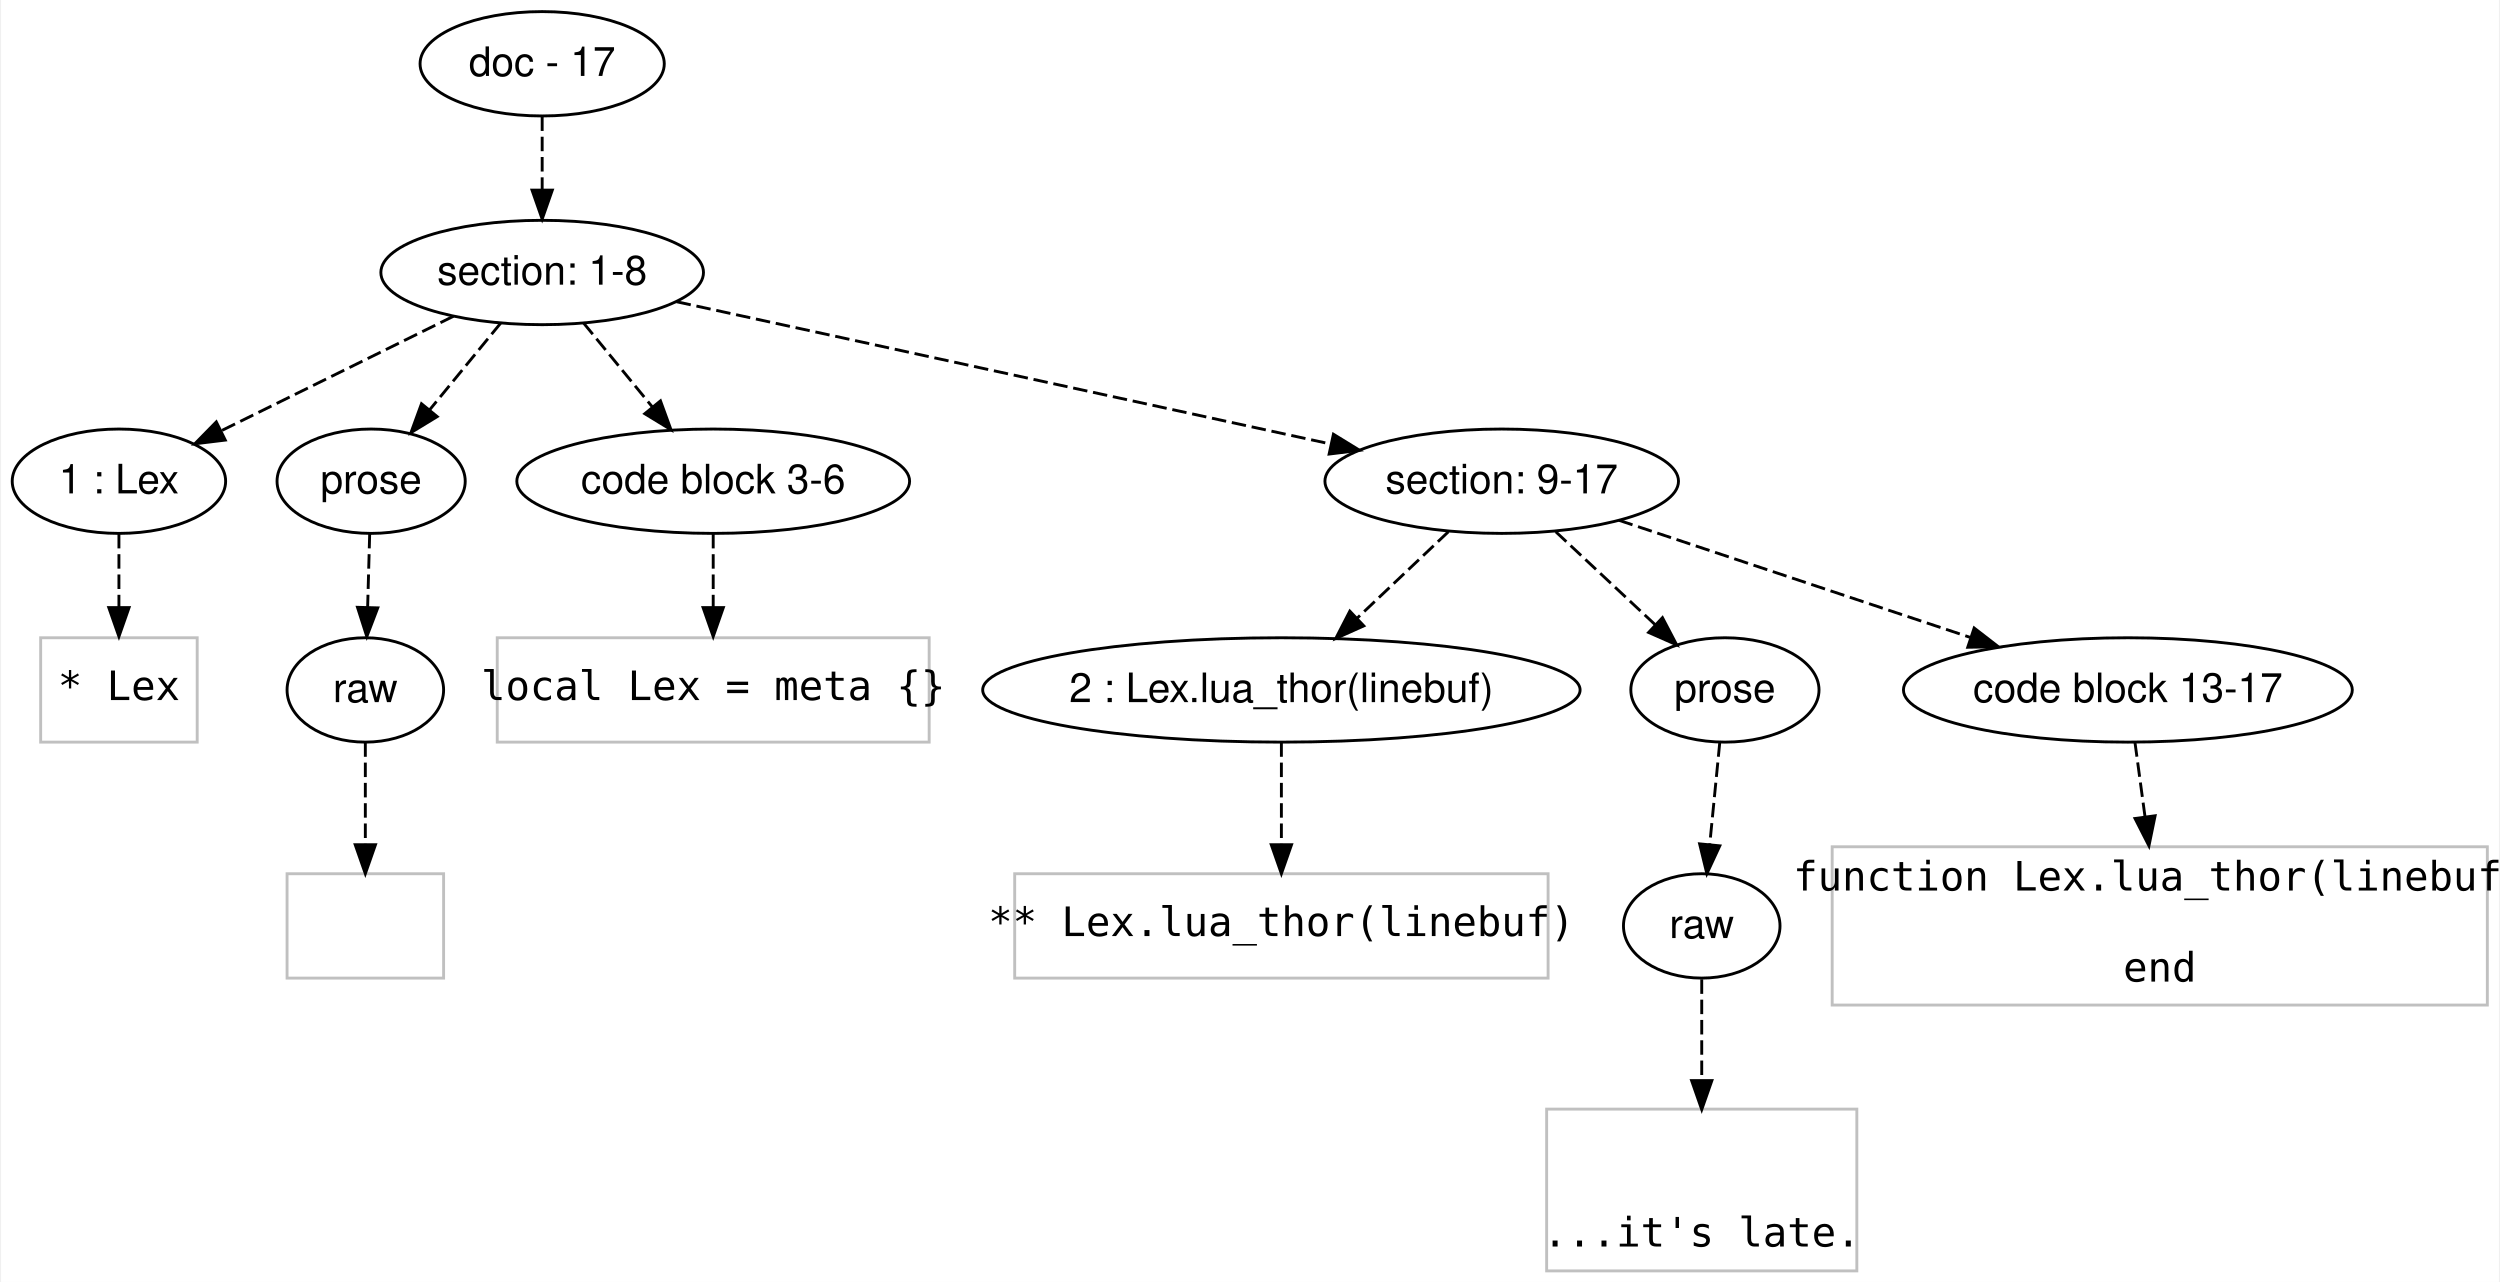
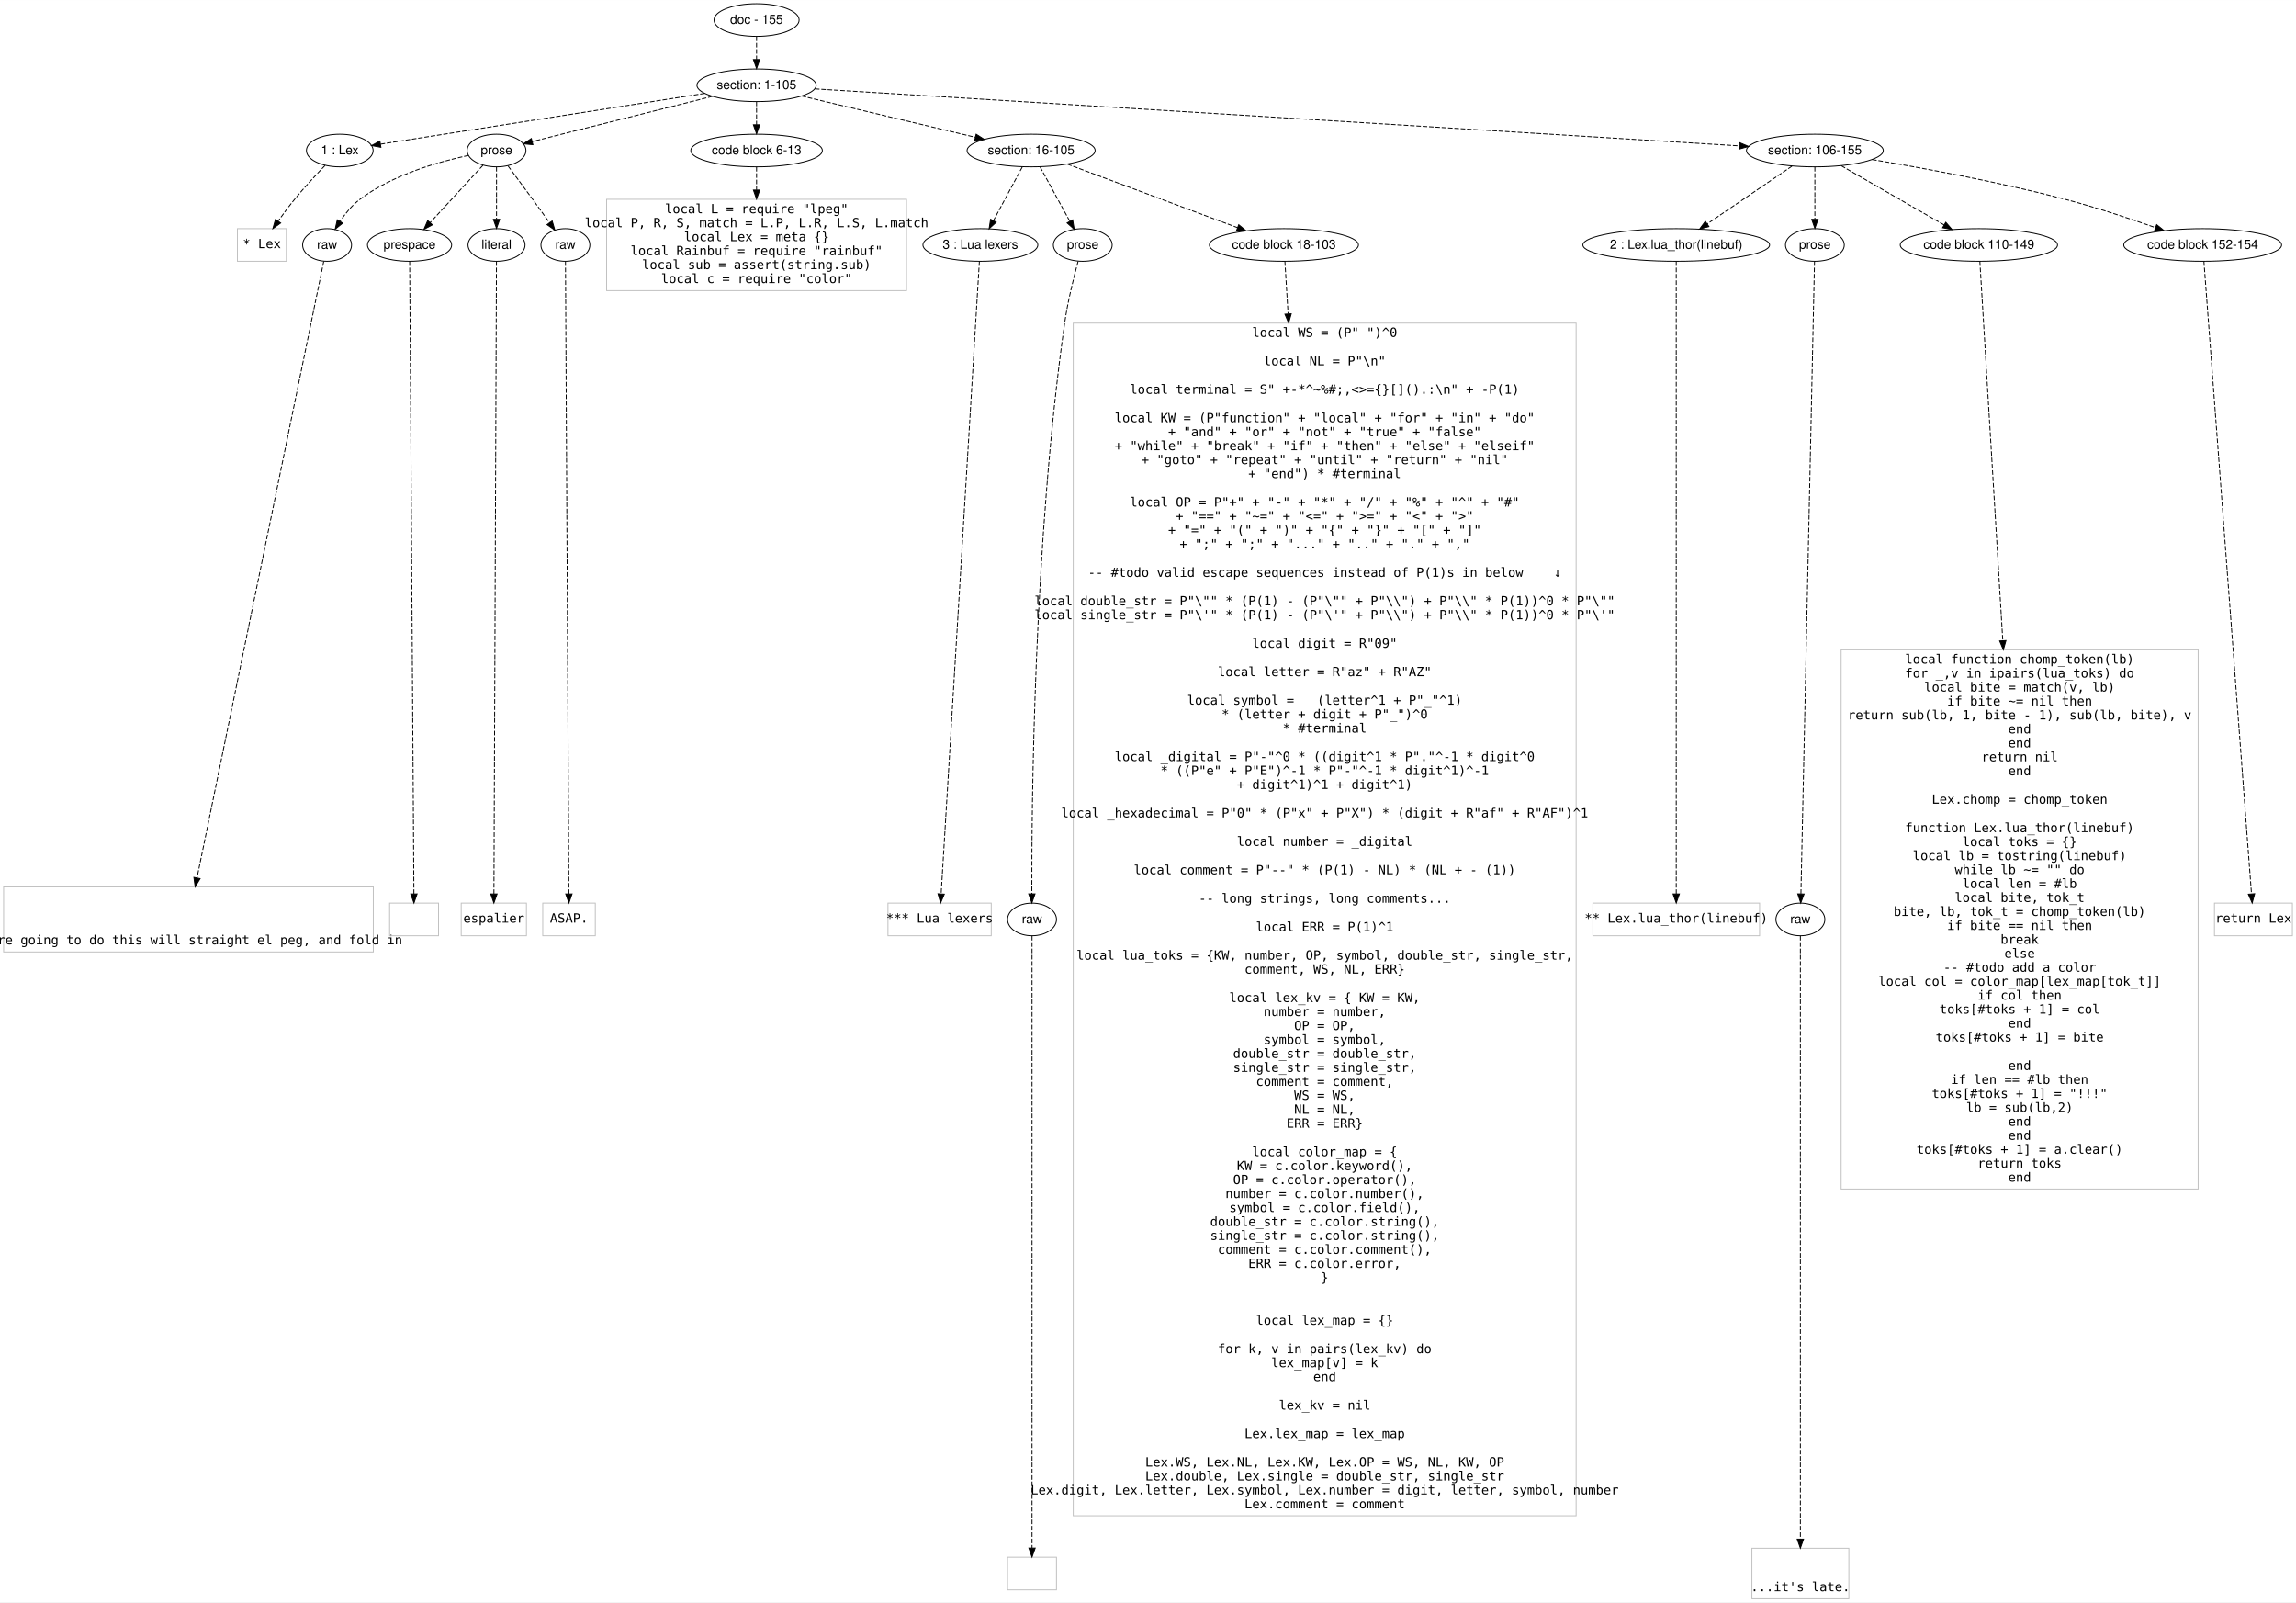
- <svg xmlns="http://www.w3.org/2000/svg" width="862pt" height="442pt" viewBox="0.00 0.00 861.65 442.20">
-   <g id="graph0" class="graph" transform="scale(1 1) rotate(0) translate(4 438.2001)">
-     <polygon fill="#ffffff" stroke="transparent" points="-4,4 -4,-438.2 857.654,-438.2 857.654,4 -4,4" />
+ <svg xmlns="http://www.w3.org/2000/svg" width="2534pt" height="1768pt" viewBox="0.00 0.00 2534.00 1767.80">
+   <g id="graph0" class="graph" transform="scale(1 1) rotate(0) translate(4 1763.802)">
+     <polygon fill="#ffffff" stroke="transparent" points="-4,4 -4,-1763.802 2530,-1763.802 2530,4 -4,4" />
    <g id="node1" class="node">
-       <ellipse fill="none" stroke="#000000" cx="182.655" cy="-416.2" rx="42.122" ry="18" />
-       <text text-anchor="middle" x="182.655" y="-412" font-family="Helvetica,sans-Serif" font-size="14.00" fill="#000000">doc - 17</text>
+       <ellipse fill="none" stroke="#000000" cx="831" cy="-1741.802" rx="46.958" ry="18" />
+       <text text-anchor="middle" x="831" y="-1737.602" font-family="Helvetica,sans-Serif" font-size="14.00" fill="#000000">doc - 155</text>
    </g>
    <g id="node2" class="node">
-       <ellipse fill="none" stroke="#000000" cx="182.655" cy="-344.2" rx="55.646" ry="18" />
-       <text text-anchor="middle" x="182.655" y="-340" font-family="Helvetica,sans-Serif" font-size="14.00" fill="#000000">section: 1-8</text>
+       <ellipse fill="none" stroke="#000000" cx="831" cy="-1669.802" rx="65.819" ry="18" />
+       <text text-anchor="middle" x="831" y="-1665.602" font-family="Helvetica,sans-Serif" font-size="14.00" fill="#000000">section: 1-105</text>
    </g>
    <g id="edge1" class="edge">
-       <path fill="none" stroke="#000000" stroke-dasharray="5,2" d="M182.655,-398.031C182.655,-390.331 182.655,-381.174 182.655,-372.617" />
-       <polygon fill="#000000" stroke="#000000" points="186.155,-372.613 182.655,-362.613 179.155,-372.613 186.155,-372.613" />
+       <path fill="none" stroke="#000000" stroke-dasharray="5,2" d="M831,-1723.633C831,-1715.933 831,-1706.776 831,-1698.219" />
+       <polygon fill="#000000" stroke="#000000" points="834.5,-1698.215 831,-1688.215 827.5,-1698.215 834.5,-1698.215" />
    </g>
    <g id="node3" class="node">
-       <ellipse fill="none" stroke="#000000" cx="36.654" cy="-272.2" rx="36.81" ry="18" />
-       <text text-anchor="middle" x="36.654" y="-268" font-family="Helvetica,sans-Serif" font-size="14.00" fill="#000000">1 : Lex</text>
+       <ellipse fill="none" stroke="#000000" cx="371" cy="-1597.802" rx="36.81" ry="18" />
+       <text text-anchor="middle" x="371" y="-1593.602" font-family="Helvetica,sans-Serif" font-size="14.00" fill="#000000">1 : Lex</text>
    </g>
    <g id="edge2" class="edge">
-       <path fill="none" stroke="#000000" stroke-dasharray="5,2" d="M152.048,-329.106C128.722,-317.603 96.557,-301.741 72.111,-289.685" />
-       <polygon fill="#000000" stroke="#000000" points="73.339,-286.389 62.822,-285.105 70.243,-292.667 73.339,-286.389" />
+       <path fill="none" stroke="#000000" stroke-dasharray="5,2" d="M773.671,-1660.829C680.96,-1646.318 500.04,-1618 415.956,-1604.839" />
+       <polygon fill="#000000" stroke="#000000" points="416.375,-1601.362 405.954,-1603.273 415.292,-1608.277 416.375,-1601.362" />
    </g>
    <g id="node4" class="node">
-       <ellipse fill="none" stroke="#000000" cx="123.654" cy="-272.2" rx="32.459" ry="18" />
-       <text text-anchor="middle" x="123.654" y="-268" font-family="Helvetica,sans-Serif" font-size="14.00" fill="#000000">prose</text>
+       <ellipse fill="none" stroke="#000000" cx="544" cy="-1597.802" rx="32.459" ry="18" />
+       <text text-anchor="middle" x="544" y="-1593.602" font-family="Helvetica,sans-Serif" font-size="14.00" fill="#000000">prose</text>
    </g>
    <g id="edge3" class="edge">
-       <path fill="none" stroke="#000000" stroke-dasharray="5,2" d="M168.372,-326.771C161.019,-317.797 151.928,-306.703 143.867,-296.866" />
-       <polygon fill="#000000" stroke="#000000" points="146.444,-294.489 137.399,-288.973 141.03,-298.926 146.444,-294.489" />
+       <path fill="none" stroke="#000000" stroke-dasharray="5,2" d="M782.314,-1657.588C726.24,-1643.521 635.204,-1620.683 583.389,-1607.684" />
+       <polygon fill="#000000" stroke="#000000" points="584.121,-1604.259 573.57,-1605.22 582.418,-1611.049 584.121,-1604.259" />
    </g>
    <g id="node5" class="node">
-       <ellipse fill="none" stroke="#000000" cx="241.655" cy="-272.2" rx="67.748" ry="18" />
-       <text text-anchor="middle" x="241.655" y="-268" font-family="Helvetica,sans-Serif" font-size="14.00" fill="#000000">code block 3-6</text>
+       <ellipse fill="none" stroke="#000000" cx="831" cy="-1597.802" rx="72.584" ry="18" />
+       <text text-anchor="middle" x="831" y="-1593.602" font-family="Helvetica,sans-Serif" font-size="14.00" fill="#000000">code block 6-13</text>
    </g>
    <g id="edge4" class="edge">
-       <path fill="none" stroke="#000000" stroke-dasharray="5,2" d="M196.937,-326.771C204.077,-318.057 212.856,-307.344 220.739,-297.724" />
-       <polygon fill="#000000" stroke="#000000" points="223.463,-299.922 227.094,-289.969 218.048,-295.485 223.463,-299.922" />
+       <path fill="none" stroke="#000000" stroke-dasharray="5,2" d="M831,-1651.633C831,-1643.933 831,-1634.776 831,-1626.219" />
+       <polygon fill="#000000" stroke="#000000" points="834.5,-1626.215 831,-1616.215 827.5,-1626.215 834.5,-1626.215" />
    </g>
    <g id="node6" class="node">
-       <ellipse fill="none" stroke="#000000" cx="513.654" cy="-272.2" rx="60.983" ry="18" />
-       <text text-anchor="middle" x="513.654" y="-268" font-family="Helvetica,sans-Serif" font-size="14.00" fill="#000000">section: 9-17</text>
+       <ellipse fill="none" stroke="#000000" cx="1134" cy="-1597.802" rx="70.655" ry="18" />
+       <text text-anchor="middle" x="1134" y="-1593.602" font-family="Helvetica,sans-Serif" font-size="14.00" fill="#000000">section: 16-105</text>
    </g>
    <g id="edge5" class="edge">
-       <path fill="none" stroke="#000000" stroke-dasharray="5,2" d="M229.027,-334.113C288.053,-321.274 390.086,-299.079 454.611,-285.043" />
-       <polygon fill="#000000" stroke="#000000" points="455.605,-288.409 464.632,-282.863 454.117,-281.569 455.605,-288.409" />
+       <path fill="none" stroke="#000000" stroke-dasharray="5,2" d="M880.695,-1657.993C933.119,-1645.536 1015.814,-1625.886 1072.358,-1612.45" />
+       <polygon fill="#000000" stroke="#000000" points="1073.328,-1615.817 1082.248,-1610.1 1071.71,-1609.006 1073.328,-1615.817" />
    </g>
    <g id="node7" class="node">
-       <polygon fill="none" stroke="#c0c0c0" points="63.654,-218.2 9.655,-218.2 9.655,-182.2 63.654,-182.2 63.654,-218.2" />
-       <text text-anchor="middle" x="36.654" y="-196.7" font-family="Inconsolata" font-size="14.00" fill="#000000">* Lex</text>
+       <ellipse fill="none" stroke="#000000" cx="1999" cy="-1597.802" rx="75.492" ry="18" />
+       <text text-anchor="middle" x="1999" y="-1593.602" font-family="Helvetica,sans-Serif" font-size="14.00" fill="#000000">section: 106-155</text>
    </g>
    <g id="edge6" class="edge">
-       <path fill="none" stroke="#000000" stroke-dasharray="5,2" d="M36.654,-254.031C36.654,-246.331 36.654,-237.174 36.654,-228.617" />
-       <polygon fill="#000000" stroke="#000000" points="40.155,-228.613 36.654,-218.613 33.155,-228.613 40.155,-228.613" />
+       <path fill="none" stroke="#000000" stroke-dasharray="5,2" d="M895.461,-1665.829C1093.653,-1653.611 1693.996,-1616.604 1915.627,-1602.941" />
+       <polygon fill="#000000" stroke="#000000" points="1916.126,-1606.418 1925.891,-1602.309 1915.695,-1599.431 1916.126,-1606.418" />
    </g>
    <g id="node8" class="node">
-       <ellipse fill="none" stroke="#000000" cx="121.654" cy="-200.2" rx="27" ry="18" />
-       <text text-anchor="middle" x="121.654" y="-196" font-family="Helvetica,sans-Serif" font-size="14.00" fill="#000000">raw</text>
+       <polygon fill="none" stroke="#c0c0c0" points="312,-1511.602 258,-1511.602 258,-1475.602 312,-1475.602 312,-1511.602" />
+       <text text-anchor="middle" x="285" y="-1490.102" font-family="Inconsolata" font-size="14.00" fill="#000000">* Lex</text>
    </g>
    <g id="edge7" class="edge">
-       <path fill="none" stroke="#000000" stroke-dasharray="5,2" d="M123.15,-254.031C122.936,-246.331 122.682,-237.174 122.444,-228.617" />
-       <polygon fill="#000000" stroke="#000000" points="125.942,-228.512 122.166,-218.613 118.945,-228.707 125.942,-228.512" />
+       <path fill="none" stroke="#000000" stroke-dasharray="5,2" d="M354.678,-1581.264C344.624,-1570.816 331.664,-1556.868 321,-1543.802 314.89,-1536.317 308.622,-1527.882 303.064,-1520.094" />
+       <polygon fill="#000000" stroke="#000000" points="305.75,-1517.83 297.136,-1511.661 300.023,-1521.855 305.75,-1517.83" />
+     </g>
+     <g id="node9" class="node">
+       <ellipse fill="none" stroke="#000000" cx="357" cy="-1493.602" rx="27" ry="18" />
+       <text text-anchor="middle" x="357" y="-1489.402" font-family="Helvetica,sans-Serif" font-size="14.00" fill="#000000">raw</text>
+     </g>
+     <g id="edge8" class="edge">
+       <path fill="none" stroke="#000000" stroke-dasharray="5,2" d="M513.041,-1592.417C480.544,-1585.545 429.235,-1571.123 393,-1543.802 384.483,-1537.381 377.151,-1528.372 371.368,-1519.756" />
+       <polygon fill="#000000" stroke="#000000" points="374.188,-1517.665 365.917,-1511.044 368.254,-1521.378 374.188,-1517.665" />
    </g>
    <g id="node10" class="node">
-       <polygon fill="none" stroke="#c0c0c0" points="316.154,-218.2 167.155,-218.2 167.155,-182.2 316.154,-182.2 316.154,-218.2" />
-       <text text-anchor="middle" x="241.655" y="-196.7" font-family="Inconsolata" font-size="14.00" fill="#000000">local Lex = meta {}</text>
+       <ellipse fill="none" stroke="#000000" cx="448" cy="-1493.602" rx="46.474" ry="18" />
+       <text text-anchor="middle" x="448" y="-1489.402" font-family="Helvetica,sans-Serif" font-size="14.00" fill="#000000">prespace</text>
    </g>
    <g id="edge9" class="edge">
-       <path fill="none" stroke="#000000" stroke-dasharray="5,2" d="M241.655,-254.031C241.655,-246.331 241.655,-237.174 241.655,-228.617" />
-       <polygon fill="#000000" stroke="#000000" points="245.155,-228.613 241.655,-218.613 238.155,-228.613 245.155,-228.613" />
+       <path fill="none" stroke="#000000" stroke-dasharray="5,2" d="M529,-1581.521C513.358,-1564.542 488.653,-1537.727 470.637,-1518.172" />
+       <polygon fill="#000000" stroke="#000000" points="473.202,-1515.792 463.852,-1510.809 468.054,-1520.535 473.202,-1515.792" />
    </g>
    <g id="node11" class="node">
-       <ellipse fill="none" stroke="#000000" cx="437.654" cy="-200.2" rx="103.039" ry="18" />
-       <text text-anchor="middle" x="437.654" y="-196" font-family="Helvetica,sans-Serif" font-size="14.00" fill="#000000">2 : Lex.lua_thor(linebuf)</text>
+       <ellipse fill="none" stroke="#000000" cx="544" cy="-1493.602" rx="31.481" ry="18" />
+       <text text-anchor="middle" x="544" y="-1489.402" font-family="Helvetica,sans-Serif" font-size="14.00" fill="#000000">literal</text>
    </g>
    <g id="edge10" class="edge">
-       <path fill="none" stroke="#000000" stroke-dasharray="5,2" d="M495.257,-254.771C485.783,-245.796 474.071,-234.7 463.686,-224.862" />
-       <polygon fill="#000000" stroke="#000000" points="466.077,-222.306 456.411,-217.969 461.263,-227.387 466.077,-222.306" />
+       <path fill="none" stroke="#000000" stroke-dasharray="5,2" d="M544,-1579.652C544,-1563.762 544,-1540.409 544,-1522.04" />
+       <polygon fill="#000000" stroke="#000000" points="547.5,-1521.894 544,-1511.894 540.5,-1521.894 547.5,-1521.894" />
    </g>
    <g id="node12" class="node">
-       <ellipse fill="none" stroke="#000000" cx="590.654" cy="-200.2" rx="32.459" ry="18" />
-       <text text-anchor="middle" x="590.654" y="-196" font-family="Helvetica,sans-Serif" font-size="14.00" fill="#000000">prose</text>
+       <ellipse fill="none" stroke="#000000" cx="620" cy="-1493.602" rx="27" ry="18" />
+       <text text-anchor="middle" x="620" y="-1489.402" font-family="Helvetica,sans-Serif" font-size="14.00" fill="#000000">raw</text>
    </g>
    <g id="edge11" class="edge">
-       <path fill="none" stroke="#000000" stroke-dasharray="5,2" d="M532.294,-254.771C542.637,-245.1 555.613,-232.966 566.701,-222.598" />
-       <polygon fill="#000000" stroke="#000000" points="569.107,-225.14 574.021,-215.754 564.326,-220.027 569.107,-225.14" />
+       <path fill="none" stroke="#000000" stroke-dasharray="5,2" d="M556.678,-1580.827C564.578,-1570.215 574.929,-1556.247 584,-1543.802 590.031,-1535.528 596.57,-1526.444 602.4,-1518.304" />
+       <polygon fill="#000000" stroke="#000000" points="605.421,-1520.096 608.39,-1509.926 599.727,-1516.025 605.421,-1520.096" />
+     </g>
+     <g id="node17" class="node">
+       <polygon fill="none" stroke="#c0c0c0" points="996.5,-1544.003 665.5,-1544.003 665.5,-1443.201 996.5,-1443.201 996.5,-1544.003" />
+       <text text-anchor="middle" x="831" y="-1528.602" font-family="Inconsolata" font-size="14.00" fill="#000000">local L = require "lpeg"</text>
+       <text text-anchor="middle" x="831" y="-1513.202" font-family="Inconsolata" font-size="14.00" fill="#000000">local P, R, S, match = L.P, L.R, L.S, L.match</text>
+       <text text-anchor="middle" x="831" y="-1497.802" font-family="Inconsolata" font-size="14.00" fill="#000000">local Lex = meta {}</text>
+       <text text-anchor="middle" x="831" y="-1482.402" font-family="Inconsolata" font-size="14.00" fill="#000000">local Rainbuf = require "rainbuf"</text>
+       <text text-anchor="middle" x="831" y="-1467.002" font-family="Inconsolata" font-size="14.00" fill="#000000">local sub = assert(string.sub)</text>
+       <text text-anchor="middle" x="831" y="-1451.602" font-family="Inconsolata" font-size="14.00" fill="#000000">local c = require "color"</text>
+     </g>
+     <g id="edge16" class="edge">
+       <path fill="none" stroke="#000000" stroke-dasharray="5,2" d="M831,-1579.652C831,-1572.372 831,-1563.527 831,-1554.312" />
+       <polygon fill="#000000" stroke="#000000" points="834.5,-1554.224 831,-1544.224 827.5,-1554.224 834.5,-1554.224" />
+     </g>
+     <g id="node18" class="node">
+       <ellipse fill="none" stroke="#000000" cx="1078" cy="-1493.602" rx="63.396" ry="18" />
+       <text text-anchor="middle" x="1078" y="-1489.402" font-family="Helvetica,sans-Serif" font-size="14.00" fill="#000000">3 : Lua lexers</text>
+     </g>
+     <g id="edge17" class="edge">
+       <path fill="none" stroke="#000000" stroke-dasharray="5,2" d="M1124.245,-1579.652C1115.453,-1563.291 1102.408,-1539.018 1092.412,-1520.42" />
+       <polygon fill="#000000" stroke="#000000" points="1095.46,-1518.696 1087.643,-1511.544 1089.294,-1522.01 1095.46,-1518.696" />
+     </g>
+     <g id="node19" class="node">
+       <ellipse fill="none" stroke="#000000" cx="1191" cy="-1493.602" rx="32.459" ry="18" />
+       <text text-anchor="middle" x="1191" y="-1489.402" font-family="Helvetica,sans-Serif" font-size="14.00" fill="#000000">prose</text>
+     </g>
+     <g id="edge18" class="edge">
+       <path fill="none" stroke="#000000" stroke-dasharray="5,2" d="M1143.929,-1579.652C1152.988,-1563.091 1166.481,-1538.425 1176.701,-1519.742" />
+       <polygon fill="#000000" stroke="#000000" points="1179.835,-1521.305 1181.564,-1510.852 1173.694,-1517.946 1179.835,-1521.305" />
+     </g>
+     <g id="node20" class="node">
+       <ellipse fill="none" stroke="#000000" cx="1413" cy="-1493.602" rx="82.258" ry="18" />
+       <text text-anchor="middle" x="1413" y="-1489.402" font-family="Helvetica,sans-Serif" font-size="14.00" fill="#000000">code block 18-103</text>
+     </g>
+     <g id="edge19" class="edge">
+       <path fill="none" stroke="#000000" stroke-dasharray="5,2" d="M1173.974,-1582.873C1223.439,-1564.399 1307.741,-1532.914 1361.869,-1512.698" />
+       <polygon fill="#000000" stroke="#000000" points="1363.135,-1515.962 1371.278,-1509.184 1360.686,-1509.404 1363.135,-1515.962" />
+     </g>
+     <g id="node25" class="node">
+       <ellipse fill="none" stroke="#000000" cx="1846" cy="-1493.602" rx="103.039" ry="18" />
+       <text text-anchor="middle" x="1846" y="-1489.402" font-family="Helvetica,sans-Serif" font-size="14.00" fill="#000000">2 : Lex.lua_thor(linebuf)</text>
+     </g>
+     <g id="edge24" class="edge">
+       <path fill="none" stroke="#000000" stroke-dasharray="5,2" d="M1973.735,-1580.596C1948.198,-1563.204 1908.564,-1536.211 1880.22,-1516.907" />
+       <polygon fill="#000000" stroke="#000000" points="1882.049,-1513.919 1871.814,-1511.182 1878.109,-1519.704 1882.049,-1513.919" />
+     </g>
+     <g id="node26" class="node">
+       <ellipse fill="none" stroke="#000000" cx="1999" cy="-1493.602" rx="32.459" ry="18" />
+       <text text-anchor="middle" x="1999" y="-1489.402" font-family="Helvetica,sans-Serif" font-size="14.00" fill="#000000">prose</text>
+     </g>
+     <g id="edge25" class="edge">
+       <path fill="none" stroke="#000000" stroke-dasharray="5,2" d="M1999,-1579.652C1999,-1563.762 1999,-1540.409 1999,-1522.04" />
+       <polygon fill="#000000" stroke="#000000" points="2002.5,-1521.894 1999,-1511.894 1995.5,-1521.894 2002.5,-1521.894" />
+     </g>
+     <g id="node27" class="node">
+       <ellipse fill="none" stroke="#000000" cx="2180" cy="-1493.602" rx="86.79" ry="18" />
+       <text text-anchor="middle" x="2180" y="-1489.402" font-family="Helvetica,sans-Serif" font-size="14.00" fill="#000000">code block 110-149</text>
+     </g>
+     <g id="edge26" class="edge">
+       <path fill="none" stroke="#000000" stroke-dasharray="5,2" d="M2028.081,-1581.061C2058.903,-1563.316 2107.722,-1535.212 2141.669,-1515.669" />
+       <polygon fill="#000000" stroke="#000000" points="2143.47,-1518.671 2150.39,-1510.648 2139.977,-1512.604 2143.47,-1518.671" />
+     </g>
+     <g id="node28" class="node">
+       <ellipse fill="none" stroke="#000000" cx="2427" cy="-1493.602" rx="87.095" ry="18" />
+       <text text-anchor="middle" x="2427" y="-1489.402" font-family="Helvetica,sans-Serif" font-size="14.00" fill="#000000">code block 152-154</text>
+     </g>
+     <g id="edge27" class="edge">
+       <path fill="none" stroke="#000000" stroke-dasharray="5,2" d="M2062.228,-1587.856C2118.713,-1578.408 2203.494,-1562.838 2276,-1543.802 2309.369,-1535.041 2346.116,-1522.882 2375.003,-1512.724" />
+       <polygon fill="#000000" stroke="#000000" points="2376.227,-1516.004 2384.483,-1509.364 2373.888,-1509.406 2376.227,-1516.004" />
    </g>
    <g id="node13" class="node">
-       <ellipse fill="none" stroke="#000000" cx="729.654" cy="-200.2" rx="77.421" ry="18" />
-       <text text-anchor="middle" x="729.654" y="-196" font-family="Helvetica,sans-Serif" font-size="14.00" fill="#000000">code block 13-17</text>
+       <polygon fill="none" stroke="#c0c0c0" points="408,-785.302 0,-785.302 0,-713.5 408,-713.5 408,-785.302" />
+       <text text-anchor="middle" x="204" y="-721.901" font-family="Inconsolata" font-size="14.00" fill="#000000">We're going to do this will straight el peg, and fold in</text>
    </g>
    <g id="edge12" class="edge">
-       <path fill="none" stroke="#000000" stroke-dasharray="5,2" d="M554.029,-258.742C588.216,-247.346 637.531,-230.908 675.206,-218.35" />
-       <polygon fill="#000000" stroke="#000000" points="676.628,-221.565 685.008,-215.082 674.414,-214.924 676.628,-221.565" />
-     </g>
-     <g id="node9" class="node">
-       <polygon fill="none" stroke="#c0c0c0" points="148.655,-136.8 94.654,-136.8 94.654,-100.8 148.655,-100.8 148.655,-136.8" />
-     </g>
-     <g id="edge8" class="edge">
-       <path fill="none" stroke="#000000" stroke-dasharray="5,2" d="M121.654,-182.135C121.654,-171.807 121.654,-158.628 121.654,-146.969" />
-       <polygon fill="#000000" stroke="#000000" points="125.155,-146.815 121.654,-136.815 118.155,-146.815 125.155,-146.815" />
+       <path fill="none" stroke="#000000" stroke-dasharray="5,2" d="M353.294,-1475.575C333.818,-1380.845 243.088,-939.529 213.417,-795.207" />
+       <polygon fill="#000000" stroke="#000000" points="216.83,-794.428 211.388,-785.337 209.974,-795.837 216.83,-794.428" />
    </g>
    <g id="node14" class="node">
-       <polygon fill="none" stroke="#c0c0c0" points="529.654,-136.8 345.654,-136.8 345.654,-100.8 529.654,-100.8 529.654,-136.8" />
-       <text text-anchor="middle" x="437.654" y="-115.3" font-family="Inconsolata" font-size="14.00" fill="#000000">** Lex.lua_thor(linebuf)</text>
+       <polygon fill="none" stroke="#c0c0c0" points="480,-767.401 426,-767.401 426,-731.401 480,-731.401 480,-767.401" />
+       <text text-anchor="middle" x="453" y="-745.901" font-family="Inconsolata" font-size="14.00" fill="#000000"> </text>
    </g>
    <g id="edge13" class="edge">
-       <path fill="none" stroke="#000000" stroke-dasharray="5,2" d="M437.654,-182.135C437.654,-171.807 437.654,-158.628 437.654,-146.969" />
-       <polygon fill="#000000" stroke="#000000" points="441.155,-146.815 437.654,-136.815 434.155,-146.815 441.155,-146.815" />
+       <path fill="none" stroke="#000000" stroke-dasharray="5,2" d="M448.121,-1475.575C448.786,-1376.565 451.995,-898.946 452.811,-777.524" />
+       <polygon fill="#000000" stroke="#000000" points="456.311,-777.547 452.878,-767.523 449.311,-777.5 456.311,-777.547" />
    </g>
    <g id="node15" class="node">
-       <ellipse fill="none" stroke="#000000" cx="582.654" cy="-118.8" rx="27" ry="18" />
-       <text text-anchor="middle" x="582.654" y="-114.6" font-family="Helvetica,sans-Serif" font-size="14.00" fill="#000000">raw</text>
+       <polygon fill="none" stroke="#c0c0c0" points="577,-767.401 505,-767.401 505,-731.401 577,-731.401 577,-767.401" />
+       <text text-anchor="middle" x="541" y="-745.901" font-family="Inconsolata" font-size="14.00" fill="#000000">espalier</text>
    </g>
    <g id="edge14" class="edge">
-       <path fill="none" stroke="#000000" stroke-dasharray="5,2" d="M588.879,-182.135C587.864,-171.807 586.569,-158.628 585.423,-146.969" />
-       <polygon fill="#000000" stroke="#000000" points="588.886,-146.425 584.425,-136.815 581.92,-147.109 588.886,-146.425" />
-     </g>
-     <g id="node17" class="node">
-       <polygon fill="none" stroke="#c0c0c0" points="853.654,-146.101 627.654,-146.101 627.654,-91.5 853.654,-91.5 853.654,-146.101" />
-       <text text-anchor="middle" x="740.654" y="-131" font-family="Inconsolata" font-size="14.00" fill="#000000">function Lex.lua_thor(linebuf)</text>
-       <text text-anchor="middle" x="740.654" y="-99.6" font-family="Inconsolata" font-size="14.00" fill="#000000">end</text>
-     </g>
-     <g id="edge16" class="edge">
-       <path fill="none" stroke="#000000" stroke-dasharray="5,2" d="M732.096,-182.135C733.126,-174.512 734.366,-165.336 735.578,-156.364" />
-       <polygon fill="#000000" stroke="#000000" points="739.052,-156.794 736.923,-146.415 732.115,-155.856 739.052,-156.794" />
+       <path fill="none" stroke="#000000" stroke-dasharray="5,2" d="M543.927,-1475.575C543.528,-1376.565 541.603,-898.946 541.113,-777.524" />
+       <polygon fill="#000000" stroke="#000000" points="544.613,-777.509 541.073,-767.523 537.614,-777.538 544.613,-777.509" />
    </g>
    <g id="node16" class="node">
-       <polygon fill="none" stroke="#c0c0c0" points="636.154,-55.602 529.154,-55.602 529.154,.202 636.154,.202 636.154,-55.602" />
-       <text text-anchor="middle" x="582.654" y="-8.2" font-family="Inconsolata" font-size="14.00" fill="#000000">...it's late.</text>
+       <polygon fill="none" stroke="#c0c0c0" points="653,-767.401 595,-767.401 595,-731.401 653,-731.401 653,-767.401" />
+       <text text-anchor="middle" x="624" y="-745.901" font-family="Inconsolata" font-size="14.00" fill="#000000"> ASAP.</text>
    </g>
    <g id="edge15" class="edge">
-       <path fill="none" stroke="#000000" stroke-dasharray="5,2" d="M582.654,-100.365C582.654,-90.392 582.654,-77.693 582.654,-65.71" />
-       <polygon fill="#000000" stroke="#000000" points="586.155,-65.451 582.654,-55.45 579.155,-65.451 586.155,-65.451" />
+       <path fill="none" stroke="#000000" stroke-dasharray="5,2" d="M620.097,-1475.575C620.629,-1376.565 623.196,-898.946 623.849,-777.524" />
+       <polygon fill="#000000" stroke="#000000" points="627.349,-777.542 623.903,-767.523 620.349,-777.504 627.349,-777.542" />
+     </g>
+     <g id="node21" class="node">
+       <polygon fill="none" stroke="#c0c0c0" points="1090,-767.401 976,-767.401 976,-731.401 1090,-731.401 1090,-767.401" />
+       <text text-anchor="middle" x="1033" y="-745.901" font-family="Inconsolata" font-size="14.00" fill="#000000">*** Lua lexers</text>
+     </g>
+     <g id="edge20" class="edge">
+       <path fill="none" stroke="#000000" stroke-dasharray="5,2" d="M1076.91,-1475.575C1070.923,-1376.565 1042.043,-898.946 1034.7,-777.524" />
+       <polygon fill="#000000" stroke="#000000" points="1038.193,-777.294 1034.096,-767.523 1031.206,-777.716 1038.193,-777.294" />
+     </g>
+     <g id="node22" class="node">
+       <ellipse fill="none" stroke="#000000" cx="1135" cy="-749.401" rx="27" ry="18" />
+       <text text-anchor="middle" x="1135" y="-745.201" font-family="Helvetica,sans-Serif" font-size="14.00" fill="#000000">raw</text>
+     </g>
+     <g id="edge21" class="edge">
+       <path fill="none" stroke="#000000" stroke-dasharray="5,2" d="M1185.864,-1475.612C1181.15,-1458.292 1174.397,-1431.281 1171,-1407.402 1136.585,-1165.5 1134.536,-869.26 1134.803,-777.702" />
+       <polygon fill="#000000" stroke="#000000" points="1138.303,-777.583 1134.845,-767.569 1131.303,-777.554 1138.303,-777.583" />
+     </g>
+     <g id="node24" class="node">
+       <polygon fill="none" stroke="#c0c0c0" points="1735.5,-1407.403 1180.5,-1407.403 1180.5,-91.399 1735.5,-91.399 1735.5,-1407.403" />
+       <text text-anchor="middle" x="1458" y="-1392.202" font-family="Inconsolata" font-size="14.00" fill="#000000">local WS = (P" ")^0</text>
+       <text text-anchor="middle" x="1458" y="-1360.802" font-family="Inconsolata" font-size="14.00" fill="#000000">local NL = P"\n"</text>
+       <text text-anchor="middle" x="1458" y="-1329.402" font-family="Inconsolata" font-size="14.00" fill="#000000">local terminal = S" +-*^~%#;,&lt;&gt;={}[]().:\n" + -P(1)</text>
+       <text text-anchor="middle" x="1458" y="-1298.002" font-family="Inconsolata" font-size="14.00" fill="#000000">local KW = (P"function" + "local" + "for" + "in" + "do"</text>
+       <text text-anchor="middle" x="1458" y="-1282.602" font-family="Inconsolata" font-size="14.00" fill="#000000">           + "and" + "or" + "not" + "true" + "false"</text>
+       <text text-anchor="middle" x="1458" y="-1267.202" font-family="Inconsolata" font-size="14.00" fill="#000000">           + "while" + "break" + "if" + "then" + "else" + "elseif"</text>
+       <text text-anchor="middle" x="1458" y="-1251.802" font-family="Inconsolata" font-size="14.00" fill="#000000">           + "goto" + "repeat" + "until" + "return" + "nil"</text>
+       <text text-anchor="middle" x="1458" y="-1236.402" font-family="Inconsolata" font-size="14.00" fill="#000000">           + "end") * #terminal</text>
+       <text text-anchor="middle" x="1458" y="-1205.002" font-family="Inconsolata" font-size="14.00" fill="#000000">local OP = P"+" + "-" + "*" + "/" + "%" + "^" + "#"</text>
+       <text text-anchor="middle" x="1458" y="-1189.602" font-family="Inconsolata" font-size="14.00" fill="#000000">           + "==" + "~=" + "&lt;=" + "&gt;=" + "&lt;" + "&gt;"</text>
+       <text text-anchor="middle" x="1458" y="-1174.202" font-family="Inconsolata" font-size="14.00" fill="#000000">           + "=" + "(" + ")" + "{" + "}" + "[" + "]"</text>
+       <text text-anchor="middle" x="1458" y="-1158.802" font-family="Inconsolata" font-size="14.00" fill="#000000">           + ";" + ";" + "..." + ".." + "." + ","</text>
+       <text text-anchor="middle" x="1458" y="-1127.401" font-family="Inconsolata" font-size="14.00" fill="#000000">-- #todo valid escape sequences instead of P(1)s in below    ↓</text>
+       <text text-anchor="middle" x="1458" y="-1096.002" font-family="Inconsolata" font-size="14.00" fill="#000000">local double_str = P"\"" * (P(1) - (P"\"" + P"\\") + P"\\" * P(1))^0 * P"\""</text>
+       <text text-anchor="middle" x="1458" y="-1080.601" font-family="Inconsolata" font-size="14.00" fill="#000000">local single_str = P"\'" * (P(1) - (P"\'" + P"\\") + P"\\" * P(1))^0 * P"\'"</text>
+       <text text-anchor="middle" x="1458" y="-1049.201" font-family="Inconsolata" font-size="14.00" fill="#000000">local digit = R"09"</text>
+       <text text-anchor="middle" x="1458" y="-1017.801" font-family="Inconsolata" font-size="14.00" fill="#000000">local letter = R"az" + R"AZ"</text>
+       <text text-anchor="middle" x="1458" y="-986.401" font-family="Inconsolata" font-size="14.00" fill="#000000">local symbol =   (letter^1 + P"_"^1)</text>
+       <text text-anchor="middle" x="1458" y="-971.001" font-family="Inconsolata" font-size="14.00" fill="#000000">               * (letter + digit + P"_")^0</text>
+       <text text-anchor="middle" x="1458" y="-955.601" font-family="Inconsolata" font-size="14.00" fill="#000000">               * #terminal</text>
+       <text text-anchor="middle" x="1458" y="-924.201" font-family="Inconsolata" font-size="14.00" fill="#000000">local _digital = P"-"^0 * ((digit^1 * P"."^-1 * digit^0</text>
+       <text text-anchor="middle" x="1458" y="-908.801" font-family="Inconsolata" font-size="14.00" fill="#000000">                           * ((P"e" + P"E")^-1 * P"-"^-1 * digit^1)^-1</text>
+       <text text-anchor="middle" x="1458" y="-893.401" font-family="Inconsolata" font-size="14.00" fill="#000000">                        + digit^1)^1 + digit^1)</text>
+       <text text-anchor="middle" x="1458" y="-862.001" font-family="Inconsolata" font-size="14.00" fill="#000000">local _hexadecimal = P"0" * (P"x" + P"X") * (digit + R"af" + R"AF")^1</text>
+       <text text-anchor="middle" x="1458" y="-830.601" font-family="Inconsolata" font-size="14.00" fill="#000000">local number = _digital</text>
+       <text text-anchor="middle" x="1458" y="-799.201" font-family="Inconsolata" font-size="14.00" fill="#000000">local comment = P"--" * (P(1) - NL) * (NL + - (1))</text>
+       <text text-anchor="middle" x="1458" y="-767.801" font-family="Inconsolata" font-size="14.00" fill="#000000">-- long strings, long comments...</text>
+       <text text-anchor="middle" x="1458" y="-736.401" font-family="Inconsolata" font-size="14.00" fill="#000000">local ERR = P(1)^1</text>
+       <text text-anchor="middle" x="1458" y="-705.001" font-family="Inconsolata" font-size="14.00" fill="#000000">local lua_toks = {KW, number, OP, symbol, double_str, single_str,</text>
+       <text text-anchor="middle" x="1458" y="-689.601" font-family="Inconsolata" font-size="14.00" fill="#000000">                  comment, WS, NL, ERR}</text>
+       <text text-anchor="middle" x="1458" y="-658.201" font-family="Inconsolata" font-size="14.00" fill="#000000">local lex_kv = { KW = KW,</text>
+       <text text-anchor="middle" x="1458" y="-642.801" font-family="Inconsolata" font-size="14.00" fill="#000000">                 number = number,</text>
+       <text text-anchor="middle" x="1458" y="-627.401" font-family="Inconsolata" font-size="14.00" fill="#000000">                 OP = OP,</text>
+       <text text-anchor="middle" x="1458" y="-612.001" font-family="Inconsolata" font-size="14.00" fill="#000000">                 symbol = symbol,</text>
+       <text text-anchor="middle" x="1458" y="-596.601" font-family="Inconsolata" font-size="14.00" fill="#000000">                 double_str = double_str,</text>
+       <text text-anchor="middle" x="1458" y="-581.201" font-family="Inconsolata" font-size="14.00" fill="#000000">                 single_str = single_str,</text>
+       <text text-anchor="middle" x="1458" y="-565.801" font-family="Inconsolata" font-size="14.00" fill="#000000">                 comment = comment,</text>
+       <text text-anchor="middle" x="1458" y="-550.401" font-family="Inconsolata" font-size="14.00" fill="#000000">                 WS = WS,</text>
+       <text text-anchor="middle" x="1458" y="-535.001" font-family="Inconsolata" font-size="14.00" fill="#000000">                 NL = NL,</text>
+       <text text-anchor="middle" x="1458" y="-519.601" font-family="Inconsolata" font-size="14.00" fill="#000000">                 ERR = ERR}</text>
+       <text text-anchor="middle" x="1458" y="-488.201" font-family="Inconsolata" font-size="14.00" fill="#000000">local color_map = {</text>
+       <text text-anchor="middle" x="1458" y="-472.801" font-family="Inconsolata" font-size="14.00" fill="#000000">   KW = c.color.keyword(),</text>
+       <text text-anchor="middle" x="1458" y="-457.401" font-family="Inconsolata" font-size="14.00" fill="#000000">   OP = c.color.operator(),</text>
+       <text text-anchor="middle" x="1458" y="-442.001" font-family="Inconsolata" font-size="14.00" fill="#000000">   number = c.color.number(),</text>
+       <text text-anchor="middle" x="1458" y="-426.601" font-family="Inconsolata" font-size="14.00" fill="#000000">   symbol = c.color.field(),</text>
+       <text text-anchor="middle" x="1458" y="-411.2" font-family="Inconsolata" font-size="14.00" fill="#000000">   double_str = c.color.string(),</text>
+       <text text-anchor="middle" x="1458" y="-395.8" font-family="Inconsolata" font-size="14.00" fill="#000000">   single_str = c.color.string(),</text>
+       <text text-anchor="middle" x="1458" y="-380.4" font-family="Inconsolata" font-size="14.00" fill="#000000">   comment = c.color.comment(),</text>
+       <text text-anchor="middle" x="1458" y="-365" font-family="Inconsolata" font-size="14.00" fill="#000000">   ERR = c.color.error,</text>
+       <text text-anchor="middle" x="1458" y="-349.6" font-family="Inconsolata" font-size="14.00" fill="#000000">}</text>
+       <text text-anchor="middle" x="1458" y="-302.2" font-family="Inconsolata" font-size="14.00" fill="#000000">local lex_map = {}</text>
+       <text text-anchor="middle" x="1458" y="-270.8" font-family="Inconsolata" font-size="14.00" fill="#000000">for k, v in pairs(lex_kv) do</text>
+       <text text-anchor="middle" x="1458" y="-255.4" font-family="Inconsolata" font-size="14.00" fill="#000000">   lex_map[v] = k</text>
+       <text text-anchor="middle" x="1458" y="-240" font-family="Inconsolata" font-size="14.00" fill="#000000">end</text>
+       <text text-anchor="middle" x="1458" y="-208.6" font-family="Inconsolata" font-size="14.00" fill="#000000">lex_kv = nil</text>
+       <text text-anchor="middle" x="1458" y="-177.2" font-family="Inconsolata" font-size="14.00" fill="#000000">Lex.lex_map = lex_map</text>
+       <text text-anchor="middle" x="1458" y="-145.8" font-family="Inconsolata" font-size="14.00" fill="#000000">Lex.WS, Lex.NL, Lex.KW, Lex.OP = WS, NL, KW, OP</text>
+       <text text-anchor="middle" x="1458" y="-130.4" font-family="Inconsolata" font-size="14.00" fill="#000000">Lex.double, Lex.single = double_str, single_str</text>
+       <text text-anchor="middle" x="1458" y="-115" font-family="Inconsolata" font-size="14.00" fill="#000000">Lex.digit, Lex.letter, Lex.symbol, Lex.number = digit, letter, symbol, number</text>
+       <text text-anchor="middle" x="1458" y="-99.6" font-family="Inconsolata" font-size="14.00" fill="#000000">Lex.comment = comment</text>
+     </g>
+     <g id="edge23" class="edge">
+       <path fill="none" stroke="#000000" stroke-dasharray="5,2" d="M1414.09,-1475.575C1414.887,-1462.396 1416.089,-1442.51 1417.593,-1417.649" />
+       <polygon fill="#000000" stroke="#000000" points="1421.097,-1417.683 1418.207,-1407.49 1414.11,-1417.26 1421.097,-1417.683" />
+     </g>
+     <g id="node23" class="node">
+       <polygon fill="none" stroke="#c0c0c0" points="1162,-45.7 1108,-45.7 1108,-9.7 1162,-9.7 1162,-45.7" />
+     </g>
+     <g id="edge22" class="edge">
+       <path fill="none" stroke="#000000" stroke-dasharray="5,2" d="M1135,-731.2C1135,-633.895 1135,-175.069 1135,-55.989" />
+       <polygon fill="#000000" stroke="#000000" points="1138.5,-55.852 1135,-45.852 1131.5,-55.852 1138.5,-55.852" />
+     </g>
+     <g id="node29" class="node">
+       <polygon fill="none" stroke="#c0c0c0" points="1938,-767.401 1754,-767.401 1754,-731.401 1938,-731.401 1938,-767.401" />
+       <text text-anchor="middle" x="1846" y="-745.901" font-family="Inconsolata" font-size="14.00" fill="#000000">** Lex.lua_thor(linebuf)</text>
+     </g>
+     <g id="edge28" class="edge">
+       <path fill="none" stroke="#000000" stroke-dasharray="5,2" d="M1846,-1475.575C1846,-1376.565 1846,-898.946 1846,-777.524" />
+       <polygon fill="#000000" stroke="#000000" points="1849.5,-777.523 1846,-767.523 1842.5,-777.523 1849.5,-777.523" />
+     </g>
+     <g id="node30" class="node">
+       <ellipse fill="none" stroke="#000000" cx="1983" cy="-749.401" rx="27" ry="18" />
+       <text text-anchor="middle" x="1983" y="-745.201" font-family="Helvetica,sans-Serif" font-size="14.00" fill="#000000">raw</text>
+     </g>
+     <g id="edge29" class="edge">
+       <path fill="none" stroke="#000000" stroke-dasharray="5,2" d="M1998.612,-1475.575C1996.484,-1376.565 1986.215,-898.946 1983.605,-777.524" />
+       <polygon fill="#000000" stroke="#000000" points="1987.104,-777.446 1983.39,-767.523 1980.105,-777.596 1987.104,-777.446" />
+     </g>
+     <g id="node32" class="node">
+       <polygon fill="none" stroke="#c0c0c0" points="2422,-1046.902 2028,-1046.902 2028,-451.9 2422,-451.9 2422,-1046.902" />
+       <text text-anchor="middle" x="2225" y="-1031.701" font-family="Inconsolata" font-size="14.00" fill="#000000">local function chomp_token(lb)</text>
+       <text text-anchor="middle" x="2225" y="-1016.302" font-family="Inconsolata" font-size="14.00" fill="#000000">   for _,v in ipairs(lua_toks) do</text>
+       <text text-anchor="middle" x="2225" y="-1000.902" font-family="Inconsolata" font-size="14.00" fill="#000000">      local bite = match(v, lb)</text>
+       <text text-anchor="middle" x="2225" y="-985.501" font-family="Inconsolata" font-size="14.00" fill="#000000">      if bite ~= nil then</text>
+       <text text-anchor="middle" x="2225" y="-970.101" font-family="Inconsolata" font-size="14.00" fill="#000000">         return sub(lb, 1, bite - 1), sub(lb, bite), v</text>
+       <text text-anchor="middle" x="2225" y="-954.701" font-family="Inconsolata" font-size="14.00" fill="#000000">      end</text>
+       <text text-anchor="middle" x="2225" y="-939.301" font-family="Inconsolata" font-size="14.00" fill="#000000">   end</text>
+       <text text-anchor="middle" x="2225" y="-923.901" font-family="Inconsolata" font-size="14.00" fill="#000000">   return nil</text>
+       <text text-anchor="middle" x="2225" y="-908.501" font-family="Inconsolata" font-size="14.00" fill="#000000">end</text>
+       <text text-anchor="middle" x="2225" y="-877.101" font-family="Inconsolata" font-size="14.00" fill="#000000">Lex.chomp = chomp_token</text>
+       <text text-anchor="middle" x="2225" y="-845.701" font-family="Inconsolata" font-size="14.00" fill="#000000">function Lex.lua_thor(linebuf)</text>
+       <text text-anchor="middle" x="2225" y="-830.301" font-family="Inconsolata" font-size="14.00" fill="#000000">   local toks = {}</text>
+       <text text-anchor="middle" x="2225" y="-814.901" font-family="Inconsolata" font-size="14.00" fill="#000000">   local lb = tostring(linebuf)</text>
+       <text text-anchor="middle" x="2225" y="-799.501" font-family="Inconsolata" font-size="14.00" fill="#000000">   while lb ~= "" do</text>
+       <text text-anchor="middle" x="2225" y="-784.101" font-family="Inconsolata" font-size="14.00" fill="#000000">      local len = #lb</text>
+       <text text-anchor="middle" x="2225" y="-768.701" font-family="Inconsolata" font-size="14.00" fill="#000000">      local bite, tok_t</text>
+       <text text-anchor="middle" x="2225" y="-753.301" font-family="Inconsolata" font-size="14.00" fill="#000000">      bite, lb, tok_t = chomp_token(lb)</text>
+       <text text-anchor="middle" x="2225" y="-737.901" font-family="Inconsolata" font-size="14.00" fill="#000000">      if bite == nil then</text>
+       <text text-anchor="middle" x="2225" y="-722.501" font-family="Inconsolata" font-size="14.00" fill="#000000">         break</text>
+       <text text-anchor="middle" x="2225" y="-707.101" font-family="Inconsolata" font-size="14.00" fill="#000000">      else</text>
+       <text text-anchor="middle" x="2225" y="-691.701" font-family="Inconsolata" font-size="14.00" fill="#000000">         -- #todo add a color</text>
+       <text text-anchor="middle" x="2225" y="-676.301" font-family="Inconsolata" font-size="14.00" fill="#000000">         local col = color_map[lex_map[tok_t]]</text>
+       <text text-anchor="middle" x="2225" y="-660.901" font-family="Inconsolata" font-size="14.00" fill="#000000">         if col then</text>
+       <text text-anchor="middle" x="2225" y="-645.501" font-family="Inconsolata" font-size="14.00" fill="#000000">            toks[#toks + 1] = col</text>
+       <text text-anchor="middle" x="2225" y="-630.101" font-family="Inconsolata" font-size="14.00" fill="#000000">         end</text>
+       <text text-anchor="middle" x="2225" y="-614.701" font-family="Inconsolata" font-size="14.00" fill="#000000">         toks[#toks + 1] = bite</text>
+       <text text-anchor="middle" x="2225" y="-583.301" font-family="Inconsolata" font-size="14.00" fill="#000000">      end</text>
+       <text text-anchor="middle" x="2225" y="-567.901" font-family="Inconsolata" font-size="14.00" fill="#000000">      if len == #lb then</text>
+       <text text-anchor="middle" x="2225" y="-552.501" font-family="Inconsolata" font-size="14.00" fill="#000000">         toks[#toks + 1] = "!!!"</text>
+       <text text-anchor="middle" x="2225" y="-537.101" font-family="Inconsolata" font-size="14.00" fill="#000000">         lb = sub(lb,2)</text>
+       <text text-anchor="middle" x="2225" y="-521.701" font-family="Inconsolata" font-size="14.00" fill="#000000">      end</text>
+       <text text-anchor="middle" x="2225" y="-506.3" font-family="Inconsolata" font-size="14.00" fill="#000000">   end</text>
+       <text text-anchor="middle" x="2225" y="-490.901" font-family="Inconsolata" font-size="14.00" fill="#000000">   toks[#toks + 1] = a.clear()</text>
+       <text text-anchor="middle" x="2225" y="-475.5" font-family="Inconsolata" font-size="14.00" fill="#000000">   return toks</text>
+       <text text-anchor="middle" x="2225" y="-460.101" font-family="Inconsolata" font-size="14.00" fill="#000000">end</text>
+     </g>
+     <g id="edge31" class="edge">
+       <path fill="none" stroke="#000000" stroke-dasharray="5,2" d="M2181.09,-1475.575C2184.614,-1417.302 2196.068,-1227.877 2206.394,-1057.112" />
+       <polygon fill="#000000" stroke="#000000" points="2209.899,-1057.123 2207.009,-1046.93 2202.912,-1056.701 2209.899,-1057.123" />
+     </g>
+     <g id="node33" class="node">
+       <polygon fill="none" stroke="#c0c0c0" points="2526,-767.401 2440,-767.401 2440,-731.401 2526,-731.401 2526,-767.401" />
+       <text text-anchor="middle" x="2483" y="-745.901" font-family="Inconsolata" font-size="14.00" fill="#000000">return Lex</text>
+     </g>
+     <g id="edge32" class="edge">
+       <path fill="none" stroke="#000000" stroke-dasharray="5,2" d="M2428.356,-1475.575C2435.807,-1376.565 2471.747,-898.946 2480.884,-777.524" />
+       <polygon fill="#000000" stroke="#000000" points="2484.376,-777.758 2481.636,-767.523 2477.396,-777.232 2484.376,-777.758" />
+     </g>
+     <g id="node31" class="node">
+       <polygon fill="none" stroke="#c0c0c0" points="2036.5,-55.602 1929.5,-55.602 1929.5,.202 2036.5,.202 2036.5,-55.602" />
+       <text text-anchor="middle" x="1983" y="-8.2" font-family="Inconsolata" font-size="14.00" fill="#000000">...it's late.</text>
+     </g>
+     <g id="edge30" class="edge">
+       <path fill="none" stroke="#000000" stroke-dasharray="5,2" d="M1983,-731.2C1983,-636.379 1983,-198.265 1983,-65.764" />
+       <polygon fill="#000000" stroke="#000000" points="1986.5,-65.685 1983,-55.685 1979.5,-65.685 1986.5,-65.685" />
    </g>
  </g>
</svg>
